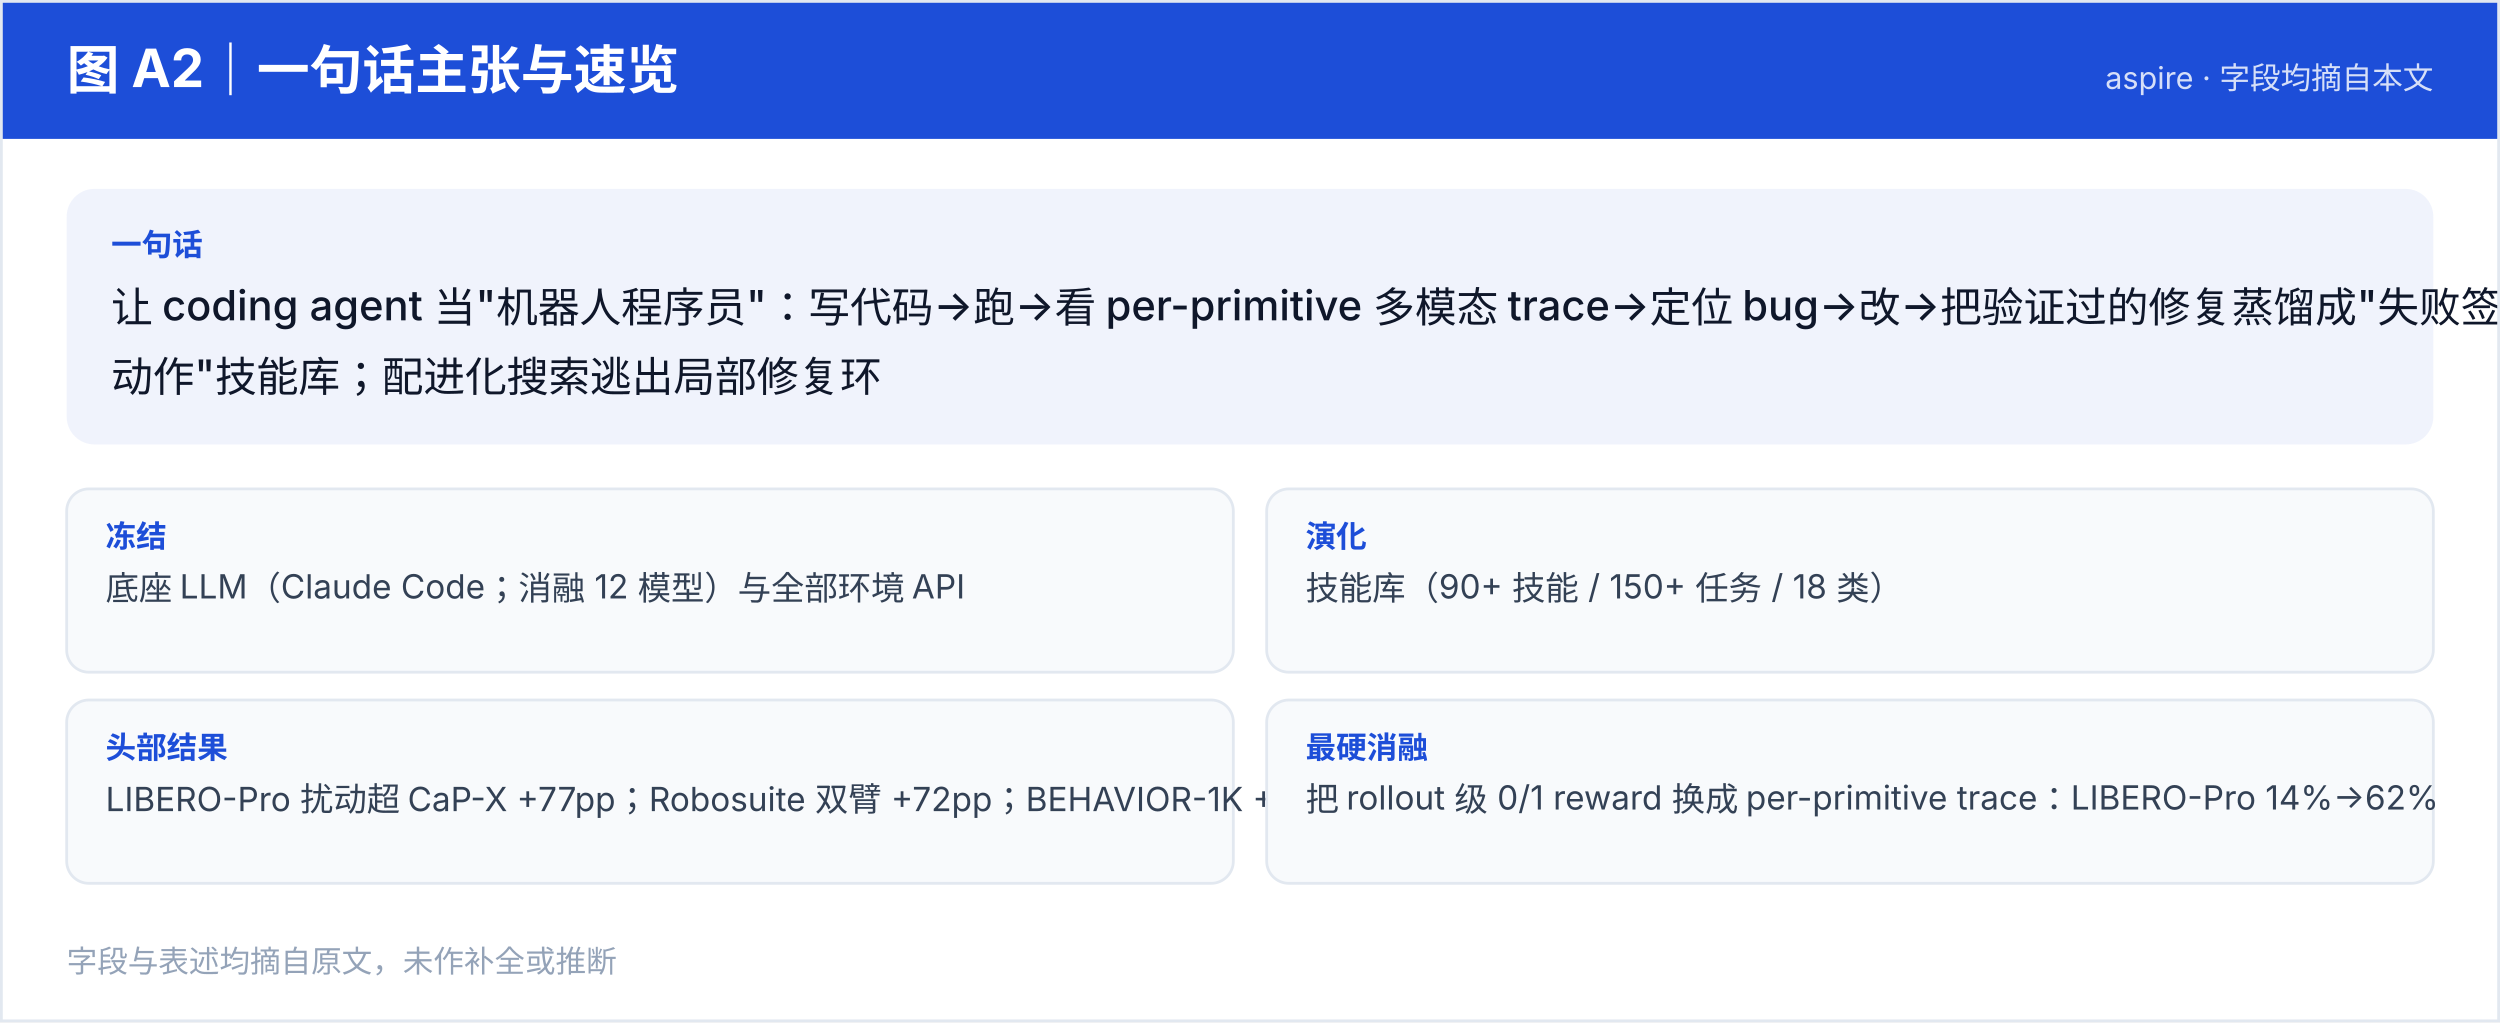
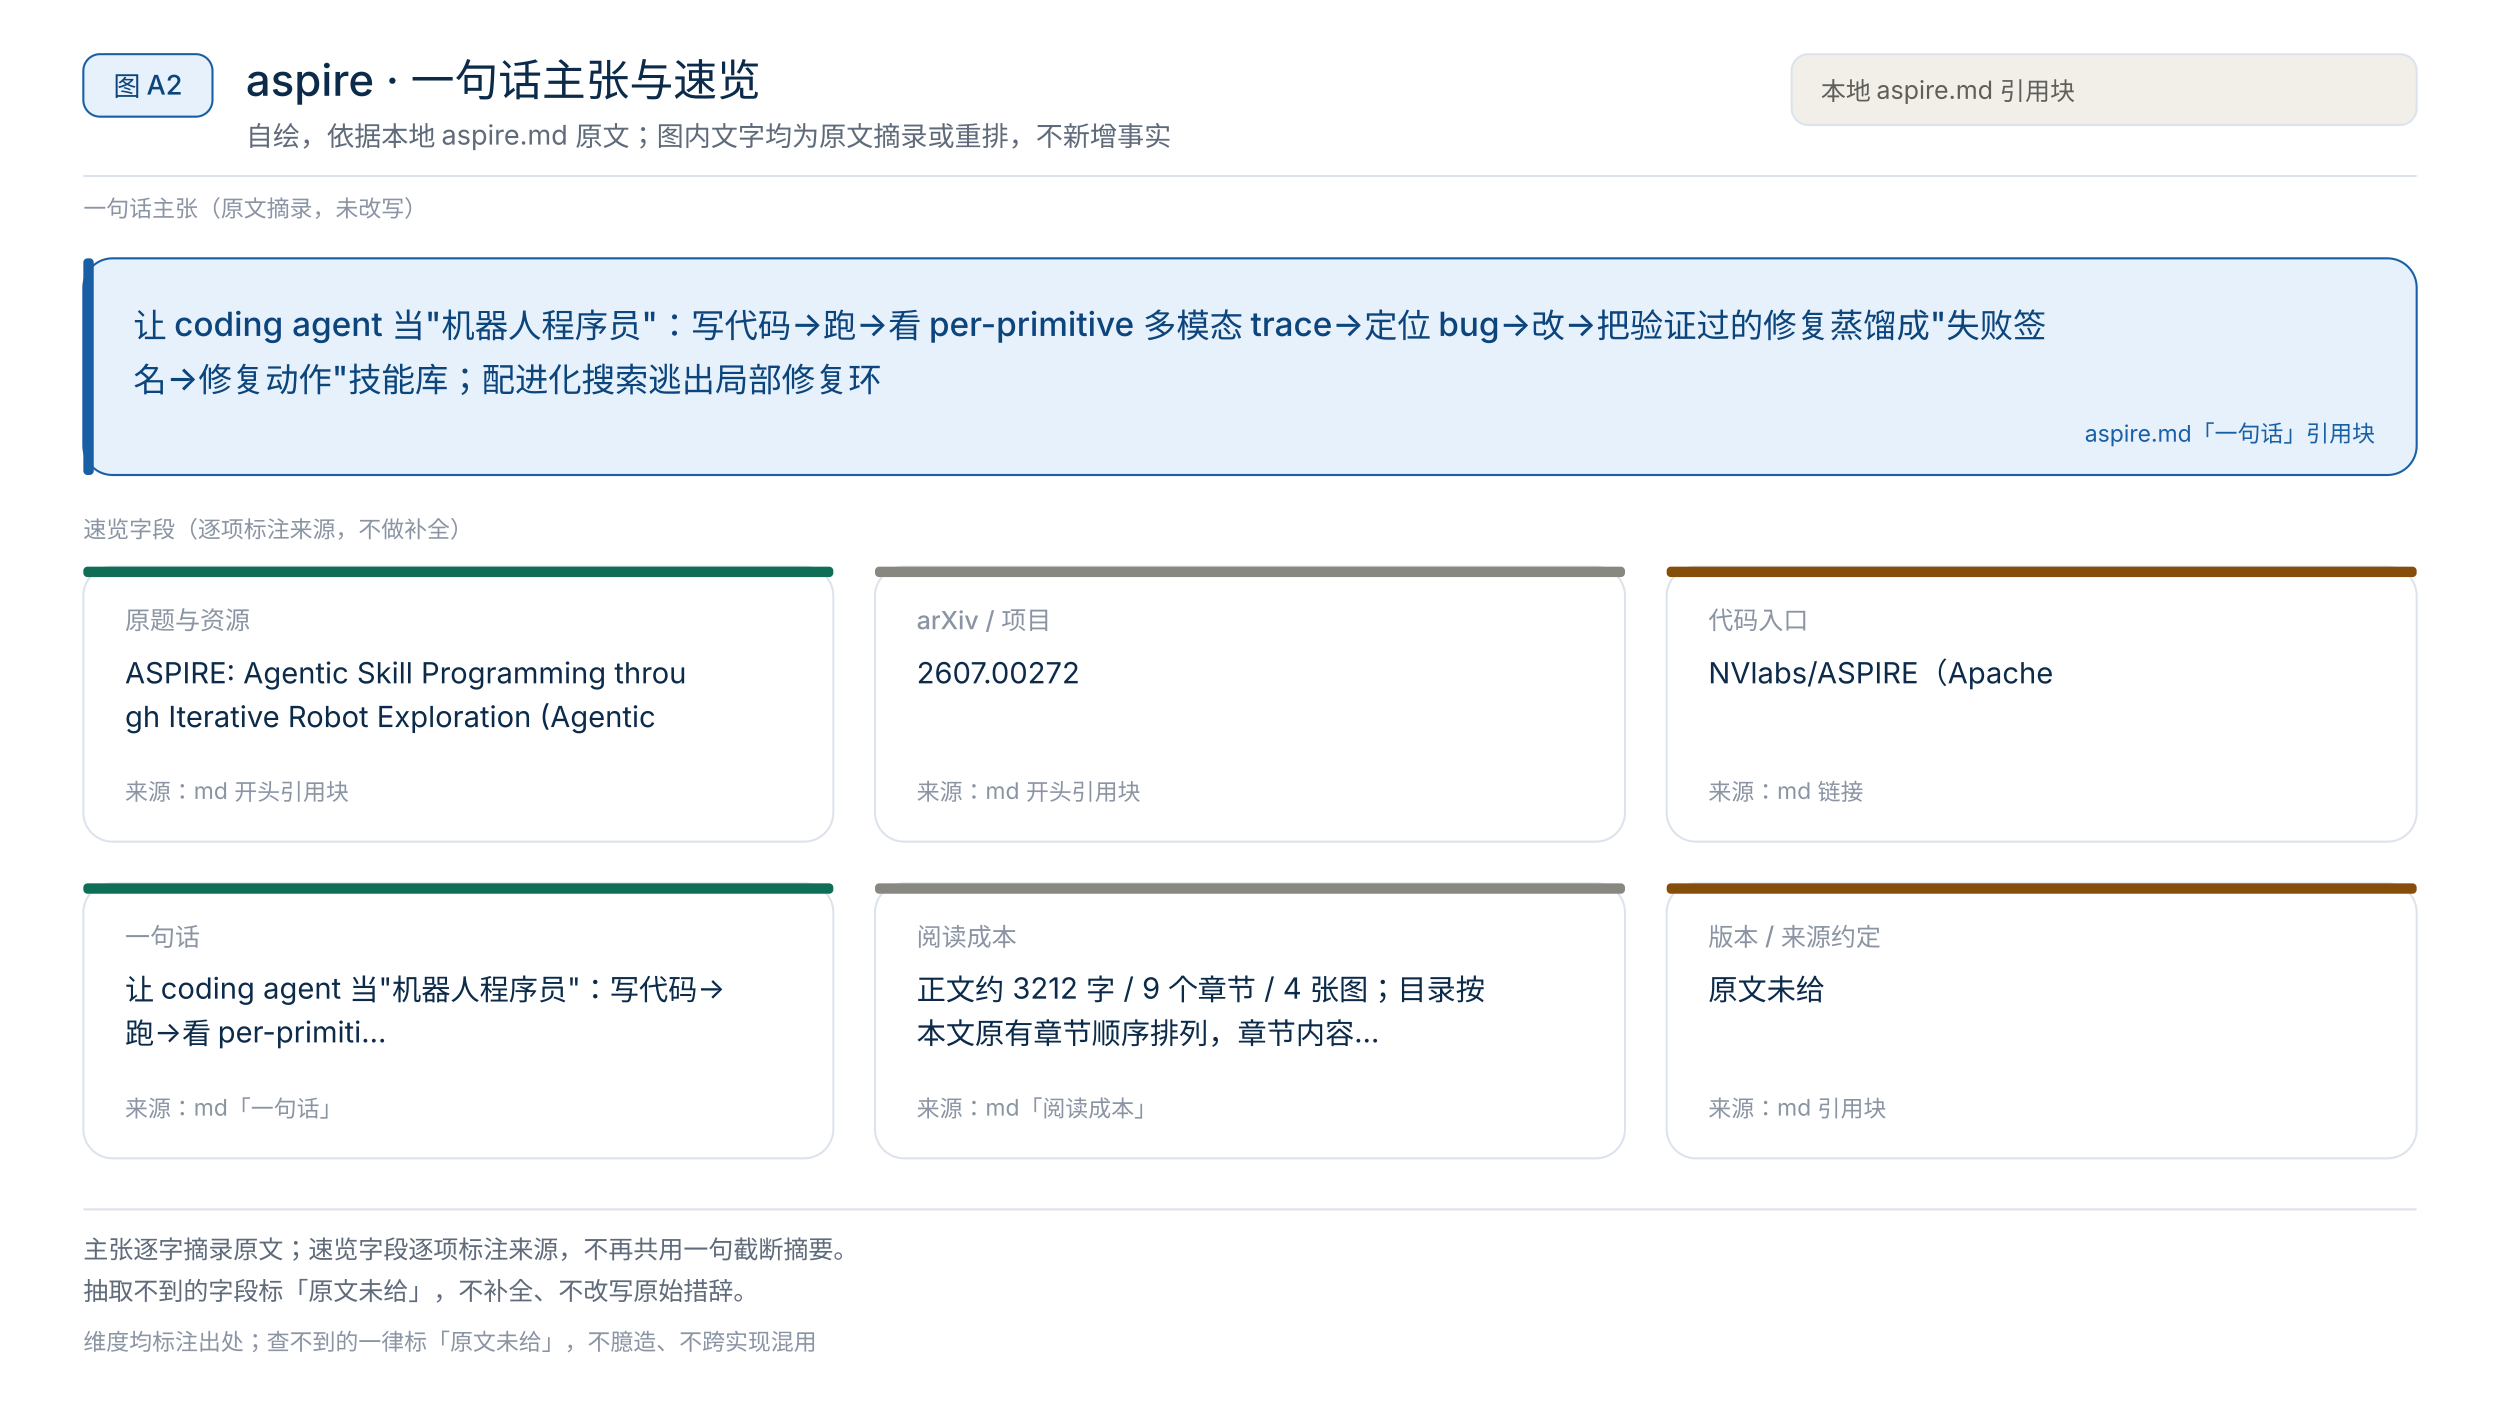
- <svg xmlns="http://www.w3.org/2000/svg" viewBox="0 0 900 368" width="900" height="368" font-family="PingFang SC, -apple-system, BlinkMacSystemFont, Microsoft YaHei, sans-serif">
-   <rect width="900" height="368" fill="#ffffff" />
-   <rect x="0" y="0" width="900" height="50" fill="#1d4ed8" />
-   <text x="24" y="32" font-size="19" fill="#ffffff" font-weight="700" text-anchor="start">图 A2｜一句话主张与速览</text>
-   <text x="876" y="32" font-size="11" fill="#ffffff" font-weight="400" text-anchor="end" opacity="0.82">aspire · 字段均摘自本文</text>
-   <rect x="24" y="68" width="852" height="92" rx="10" fill="#1d4ed8" opacity="0.07" />
-   <text x="40" y="92" font-size="11" fill="#1d4ed8" font-weight="700" text-anchor="start">一句话</text>
-   <text x="40" y="116" font-size="15" fill="#0f172a" font-weight="500" text-anchor="start">让 coding agent 当"机器人程序员"：写代码→跑→看 per-primitive 多模态 trace→定位 bug→改→把验证过的修复蒸馏成"失败签名→修复</text>
-   <text x="40" y="141" font-size="15" fill="#0f172a" font-weight="500" text-anchor="start">动作"技能库；配进化搜索逃出局部修复环</text>
-   <rect x="24" y="176" width="420" height="66" rx="8" fill="#f8fafc" stroke="#e2e8f0" />
-   <text x="38" y="197" font-size="11" fill="#1d4ed8" font-weight="700" text-anchor="start">冻结</text>
-   <text x="38" y="216" font-size="12" fill="#334155" font-weight="400" text-anchor="start">底座 LLM（Claude Code；消融 12 模型）与全部环境 API</text>
-   <rect x="456" y="176" width="420" height="66" rx="8" fill="#f8fafc" stroke="#e2e8f0" />
-   <text x="470" y="197" font-size="11" fill="#1d4ed8" font-weight="700" text-anchor="start">演化</text>
-   <text x="470" y="216" font-size="12" fill="#334155" font-weight="400" text-anchor="start">技能库（90+ 技能 / 150+ 任务 / 18 类）</text>
-   <rect x="24" y="252" width="420" height="66" rx="8" fill="#f8fafc" stroke="#e2e8f0" />
-   <text x="38" y="273" font-size="11" fill="#1d4ed8" font-weight="700" text-anchor="start">头部结果</text>
-   <text x="38" y="292" font-size="12" fill="#334155" font-weight="400" text-anchor="start">LIBERO-Pro 扰动超 CaP-X +77pp；Robosuite 双臂 +72pp；BEHAVIOR-1K +32pp；Opus 5</text>
-   <rect x="456" y="252" width="420" height="66" rx="8" fill="#f8fafc" stroke="#e2e8f0" />
-   <text x="470" y="273" font-size="11" fill="#1d4ed8" font-weight="700" text-anchor="start">最硬消融</text>
-   <text x="470" y="292" font-size="12" fill="#334155" font-weight="400" text-anchor="start">把 rollout 级 0/1 reward 换成 per-primitive trace：LIBERO-Pro 14%→62%</text>
-   <text x="24" y="350" font-size="11" fill="#94a3b8" font-weight="400" text-anchor="start">字段与表述均摘自原文，未作补全或推断</text>
-   <rect x="0.5" y="0.5" width="899" height="367" fill="none" stroke="#e2e8f0" />
+ <svg xmlns="http://www.w3.org/2000/svg" width="1200" height="678" viewBox="0 0 1200 678" role="img">
+   <defs>
+     <marker id="arrow" viewBox="0 0 10 10" refX="8" refY="5" markerWidth="6" markerHeight="6" orient="auto-start-reverse">
+       <path d="M2 1L8 5L2 9" fill="none" stroke="#185FA5" stroke-width="1.6" stroke-linecap="round" stroke-linejoin="round" />
+     </marker>
+   </defs>
+   <rect x="0" y="0" width="1200" height="678" rx="0" fill="#FFFFFF" stroke="#FFFFFF" stroke-width="1" />
+   <text x="118" y="46" font-family="-apple-system,BlinkMacSystemFont,'PingFang SC','Microsoft YaHei',sans-serif" font-size="21" font-weight="500" fill="#0C2B4A" text-anchor="start">aspire · 一句话主张与速览</text>
+   <text x="118" y="70" font-family="-apple-system,BlinkMacSystemFont,'PingFang SC','Microsoft YaHei',sans-serif" font-size="13" font-weight="400" fill="#5F6B7A" text-anchor="start">自绘，依据本地 aspire.md 原文；图内文字均为原文摘录或重排，不新增事实</text>
+   <rect x="40" y="84" width="1120" height="1" rx="0" fill="#DDE3EC" stroke="#DDE3EC" stroke-width="0" />
+   <rect x="860" y="26" width="300" height="34" rx="8" fill="#F1EFE8" stroke="#DDE3EC" stroke-width="1" />
+   <text x="874" y="48" font-family="-apple-system,BlinkMacSystemFont,'PingFang SC','Microsoft YaHei',sans-serif" font-size="12" font-weight="400" fill="#5F5E5A" text-anchor="start">本地 aspire.md 引用块</text>
+   <rect x="40" y="26" width="62" height="30" rx="8" fill="#E6F1FB" stroke="#185FA5" stroke-width="1" />
+   <text x="71" y="46" font-family="-apple-system,BlinkMacSystemFont,'PingFang SC','Microsoft YaHei',sans-serif" font-size="13" font-weight="500" fill="#0C447C" text-anchor="middle">图 A2</text>
+   <text x="40" y="104" font-family="-apple-system,BlinkMacSystemFont,'PingFang SC','Microsoft YaHei',sans-serif" font-size="11" font-weight="400" fill="#8A94A3" text-anchor="start">一句话主张（原文摘录，未改写）</text>
+   <rect x="40" y="124" width="1120" height="104" rx="14" fill="#E6F1FB" stroke="#185FA5" stroke-width="1" />
+   <rect x="40" y="124" width="5" height="104" rx="2" fill="#185FA5" stroke="#185FA5" stroke-width="0" />
+   <text x="64" y="162" font-family="-apple-system,BlinkMacSystemFont,'PingFang SC','Microsoft YaHei',sans-serif" font-size="16" font-weight="500" fill="#0C447C" text-anchor="start">让 coding agent 当"机器人程序员"：写代码→跑→看 per-primitive 多模态 trace→定位 bug→改→把验证过的修复蒸馏成"失败签</text>
+   <text x="64" y="188" font-family="-apple-system,BlinkMacSystemFont,'PingFang SC','Microsoft YaHei',sans-serif" font-size="16" font-weight="500" fill="#0C447C" text-anchor="start">名→修复动作"技能库；配进化搜索逃出局部修复环</text>
+   <text x="1140" y="212" font-family="-apple-system,BlinkMacSystemFont,'PingFang SC','Microsoft YaHei',sans-serif" font-size="11" font-weight="400" fill="#185FA5" text-anchor="end">aspire.md「一句话」引用块</text>
+   <text x="40" y="258" font-family="-apple-system,BlinkMacSystemFont,'PingFang SC','Microsoft YaHei',sans-serif" font-size="11" font-weight="400" fill="#8A94A3" text-anchor="start">速览字段（逐项标注来源，不做补全）</text>
+   <rect x="40" y="272" width="360" height="132" rx="14" fill="#FFFFFF" stroke="#DDE3EC" stroke-width="1" />
+   <rect x="40" y="272" width="360" height="5" rx="2" fill="#0F6E56" stroke="#0F6E56" stroke-width="0" />
+   <text x="60" y="302" font-family="-apple-system,BlinkMacSystemFont,'PingFang SC','Microsoft YaHei',sans-serif" font-size="12" font-weight="500" fill="#8A94A3" text-anchor="start">原题与资源</text>
+   <text x="60" y="328" font-family="-apple-system,BlinkMacSystemFont,'PingFang SC','Microsoft YaHei',sans-serif" font-size="14" font-weight="400" fill="#0C2B4A" text-anchor="start">ASPIRE: Agentic Skill Programming throu</text>
+   <text x="60" y="349" font-family="-apple-system,BlinkMacSystemFont,'PingFang SC','Microsoft YaHei',sans-serif" font-size="14" font-weight="400" fill="#0C2B4A" text-anchor="start">gh Iterative Robot Exploration (Agentic</text>
+   <text x="60" y="384" font-family="-apple-system,BlinkMacSystemFont,'PingFang SC','Microsoft YaHei',sans-serif" font-size="11" font-weight="400" fill="#8A94A3" text-anchor="start">来源：md 开头引用块</text>
+   <rect x="420" y="272" width="360" height="132" rx="14" fill="#FFFFFF" stroke="#DDE3EC" stroke-width="1" />
+   <rect x="420" y="272" width="360" height="5" rx="2" fill="#888780" stroke="#888780" stroke-width="0" />
+   <text x="440" y="302" font-family="-apple-system,BlinkMacSystemFont,'PingFang SC','Microsoft YaHei',sans-serif" font-size="12" font-weight="500" fill="#8A94A3" text-anchor="start">arXiv / 项目</text>
+   <text x="440" y="328" font-family="-apple-system,BlinkMacSystemFont,'PingFang SC','Microsoft YaHei',sans-serif" font-size="14" font-weight="400" fill="#0C2B4A" text-anchor="start">2607.00272</text>
+   <text x="440" y="384" font-family="-apple-system,BlinkMacSystemFont,'PingFang SC','Microsoft YaHei',sans-serif" font-size="11" font-weight="400" fill="#8A94A3" text-anchor="start">来源：md 开头引用块</text>
+   <rect x="800" y="272" width="360" height="132" rx="14" fill="#FFFFFF" stroke="#DDE3EC" stroke-width="1" />
+   <rect x="800" y="272" width="360" height="5" rx="2" fill="#854F0B" stroke="#854F0B" stroke-width="0" />
+   <text x="820" y="302" font-family="-apple-system,BlinkMacSystemFont,'PingFang SC','Microsoft YaHei',sans-serif" font-size="12" font-weight="500" fill="#8A94A3" text-anchor="start">代码入口</text>
+   <text x="820" y="328" font-family="-apple-system,BlinkMacSystemFont,'PingFang SC','Microsoft YaHei',sans-serif" font-size="14" font-weight="400" fill="#0C2B4A" text-anchor="start">NVlabs/ASPIRE（Apache</text>
+   <text x="820" y="384" font-family="-apple-system,BlinkMacSystemFont,'PingFang SC','Microsoft YaHei',sans-serif" font-size="11" font-weight="400" fill="#8A94A3" text-anchor="start">来源：md 链接</text>
+   <rect x="40" y="424" width="360" height="132" rx="14" fill="#FFFFFF" stroke="#DDE3EC" stroke-width="1" />
+   <rect x="40" y="424" width="360" height="5" rx="2" fill="#0F6E56" stroke="#0F6E56" stroke-width="0" />
+   <text x="60" y="454" font-family="-apple-system,BlinkMacSystemFont,'PingFang SC','Microsoft YaHei',sans-serif" font-size="12" font-weight="500" fill="#8A94A3" text-anchor="start">一句话</text>
+   <text x="60" y="480" font-family="-apple-system,BlinkMacSystemFont,'PingFang SC','Microsoft YaHei',sans-serif" font-size="14" font-weight="400" fill="#0C2B4A" text-anchor="start">让 coding agent 当"机器人程序员"：写代码→</text>
+   <text x="60" y="501" font-family="-apple-system,BlinkMacSystemFont,'PingFang SC','Microsoft YaHei',sans-serif" font-size="14" font-weight="400" fill="#0C2B4A" text-anchor="start">跑→看 per-primiti…</text>
+   <text x="60" y="536" font-family="-apple-system,BlinkMacSystemFont,'PingFang SC','Microsoft YaHei',sans-serif" font-size="11" font-weight="400" fill="#8A94A3" text-anchor="start">来源：md「一句话」</text>
+   <rect x="420" y="424" width="360" height="132" rx="14" fill="#FFFFFF" stroke="#DDE3EC" stroke-width="1" />
+   <rect x="420" y="424" width="360" height="5" rx="2" fill="#888780" stroke="#888780" stroke-width="0" />
+   <text x="440" y="454" font-family="-apple-system,BlinkMacSystemFont,'PingFang SC','Microsoft YaHei',sans-serif" font-size="12" font-weight="500" fill="#8A94A3" text-anchor="start">阅读成本</text>
+   <text x="440" y="480" font-family="-apple-system,BlinkMacSystemFont,'PingFang SC','Microsoft YaHei',sans-serif" font-size="14" font-weight="400" fill="#0C2B4A" text-anchor="start">正文约 3212 字 / 9 个章节 / 4 张图；目录按</text>
+   <text x="440" y="501" font-family="-apple-system,BlinkMacSystemFont,'PingFang SC','Microsoft YaHei',sans-serif" font-size="14" font-weight="400" fill="#0C2B4A" text-anchor="start">本文原有章节顺序排列，章节内容…</text>
+   <text x="440" y="536" font-family="-apple-system,BlinkMacSystemFont,'PingFang SC','Microsoft YaHei',sans-serif" font-size="11" font-weight="400" fill="#8A94A3" text-anchor="start">来源：md「阅读成本」</text>
+   <rect x="800" y="424" width="360" height="132" rx="14" fill="#FFFFFF" stroke="#DDE3EC" stroke-width="1" />
+   <rect x="800" y="424" width="360" height="5" rx="2" fill="#854F0B" stroke="#854F0B" stroke-width="0" />
+   <text x="820" y="454" font-family="-apple-system,BlinkMacSystemFont,'PingFang SC','Microsoft YaHei',sans-serif" font-size="12" font-weight="500" fill="#8A94A3" text-anchor="start">版本 / 来源约定</text>
+   <text x="820" y="480" font-family="-apple-system,BlinkMacSystemFont,'PingFang SC','Microsoft YaHei',sans-serif" font-size="14" font-weight="400" fill="#0C2B4A" text-anchor="start">原文未给</text>
+   <text x="820" y="536" font-family="-apple-system,BlinkMacSystemFont,'PingFang SC','Microsoft YaHei',sans-serif" font-size="11" font-weight="400" fill="#8A94A3" text-anchor="start">来源：md 引用块</text>
+   <rect x="40" y="580" width="1120" height="1" rx="0" fill="#DDE3EC" stroke="#DDE3EC" stroke-width="0" />
+   <text x="40" y="604" font-family="-apple-system,BlinkMacSystemFont,'PingFang SC','Microsoft YaHei',sans-serif" font-size="12" font-weight="400" fill="#5F6B7A" text-anchor="start">主张逐字摘录原文；速览字段逐项标注来源，不再共用一句截断摘要。</text>
+   <text x="40" y="624" font-family="-apple-system,BlinkMacSystemFont,'PingFang SC','Microsoft YaHei',sans-serif" font-size="12" font-weight="400" fill="#5F6B7A" text-anchor="start">抽取不到的字段标「原文未给」，不补全、不改写原始措辞。</text>
+   <text x="40" y="648" font-family="-apple-system,BlinkMacSystemFont,'PingFang SC','Microsoft YaHei',sans-serif" font-size="11" font-weight="400" fill="#8A94A3" text-anchor="start">维度均标注出处；查不到的一律标「原文未给」，不臆造、不跨实现混用</text>
</svg>
